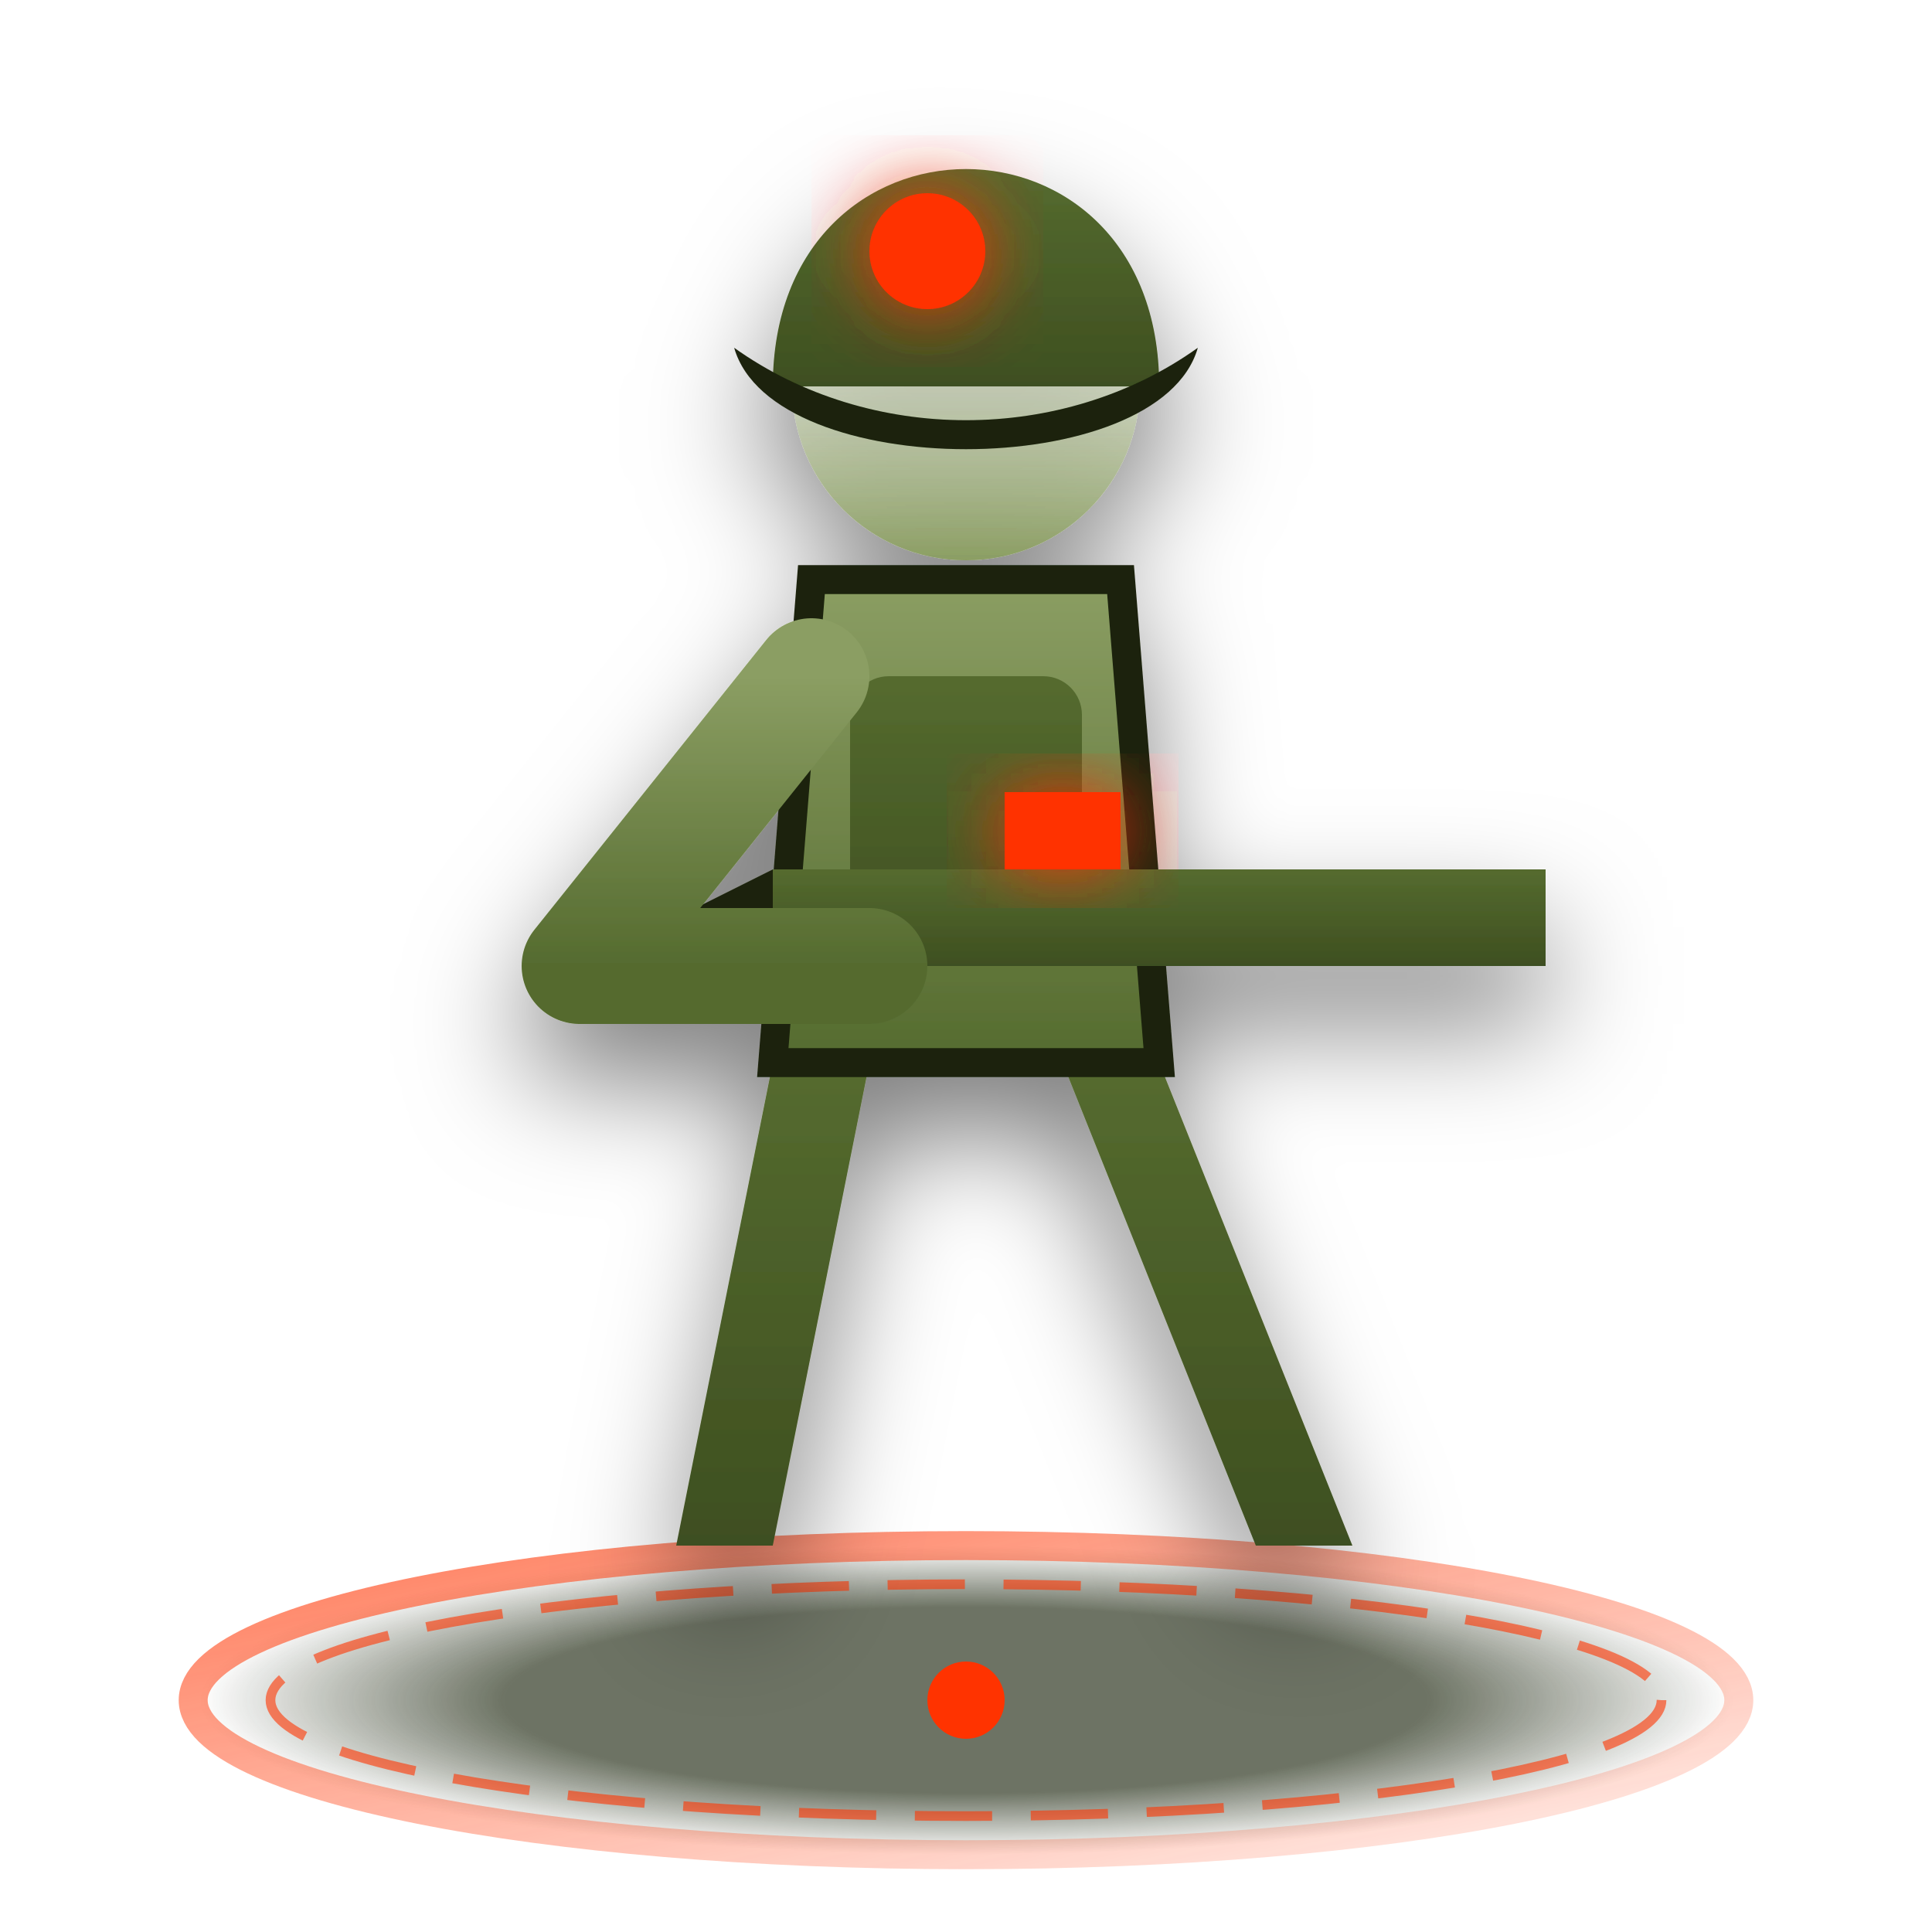
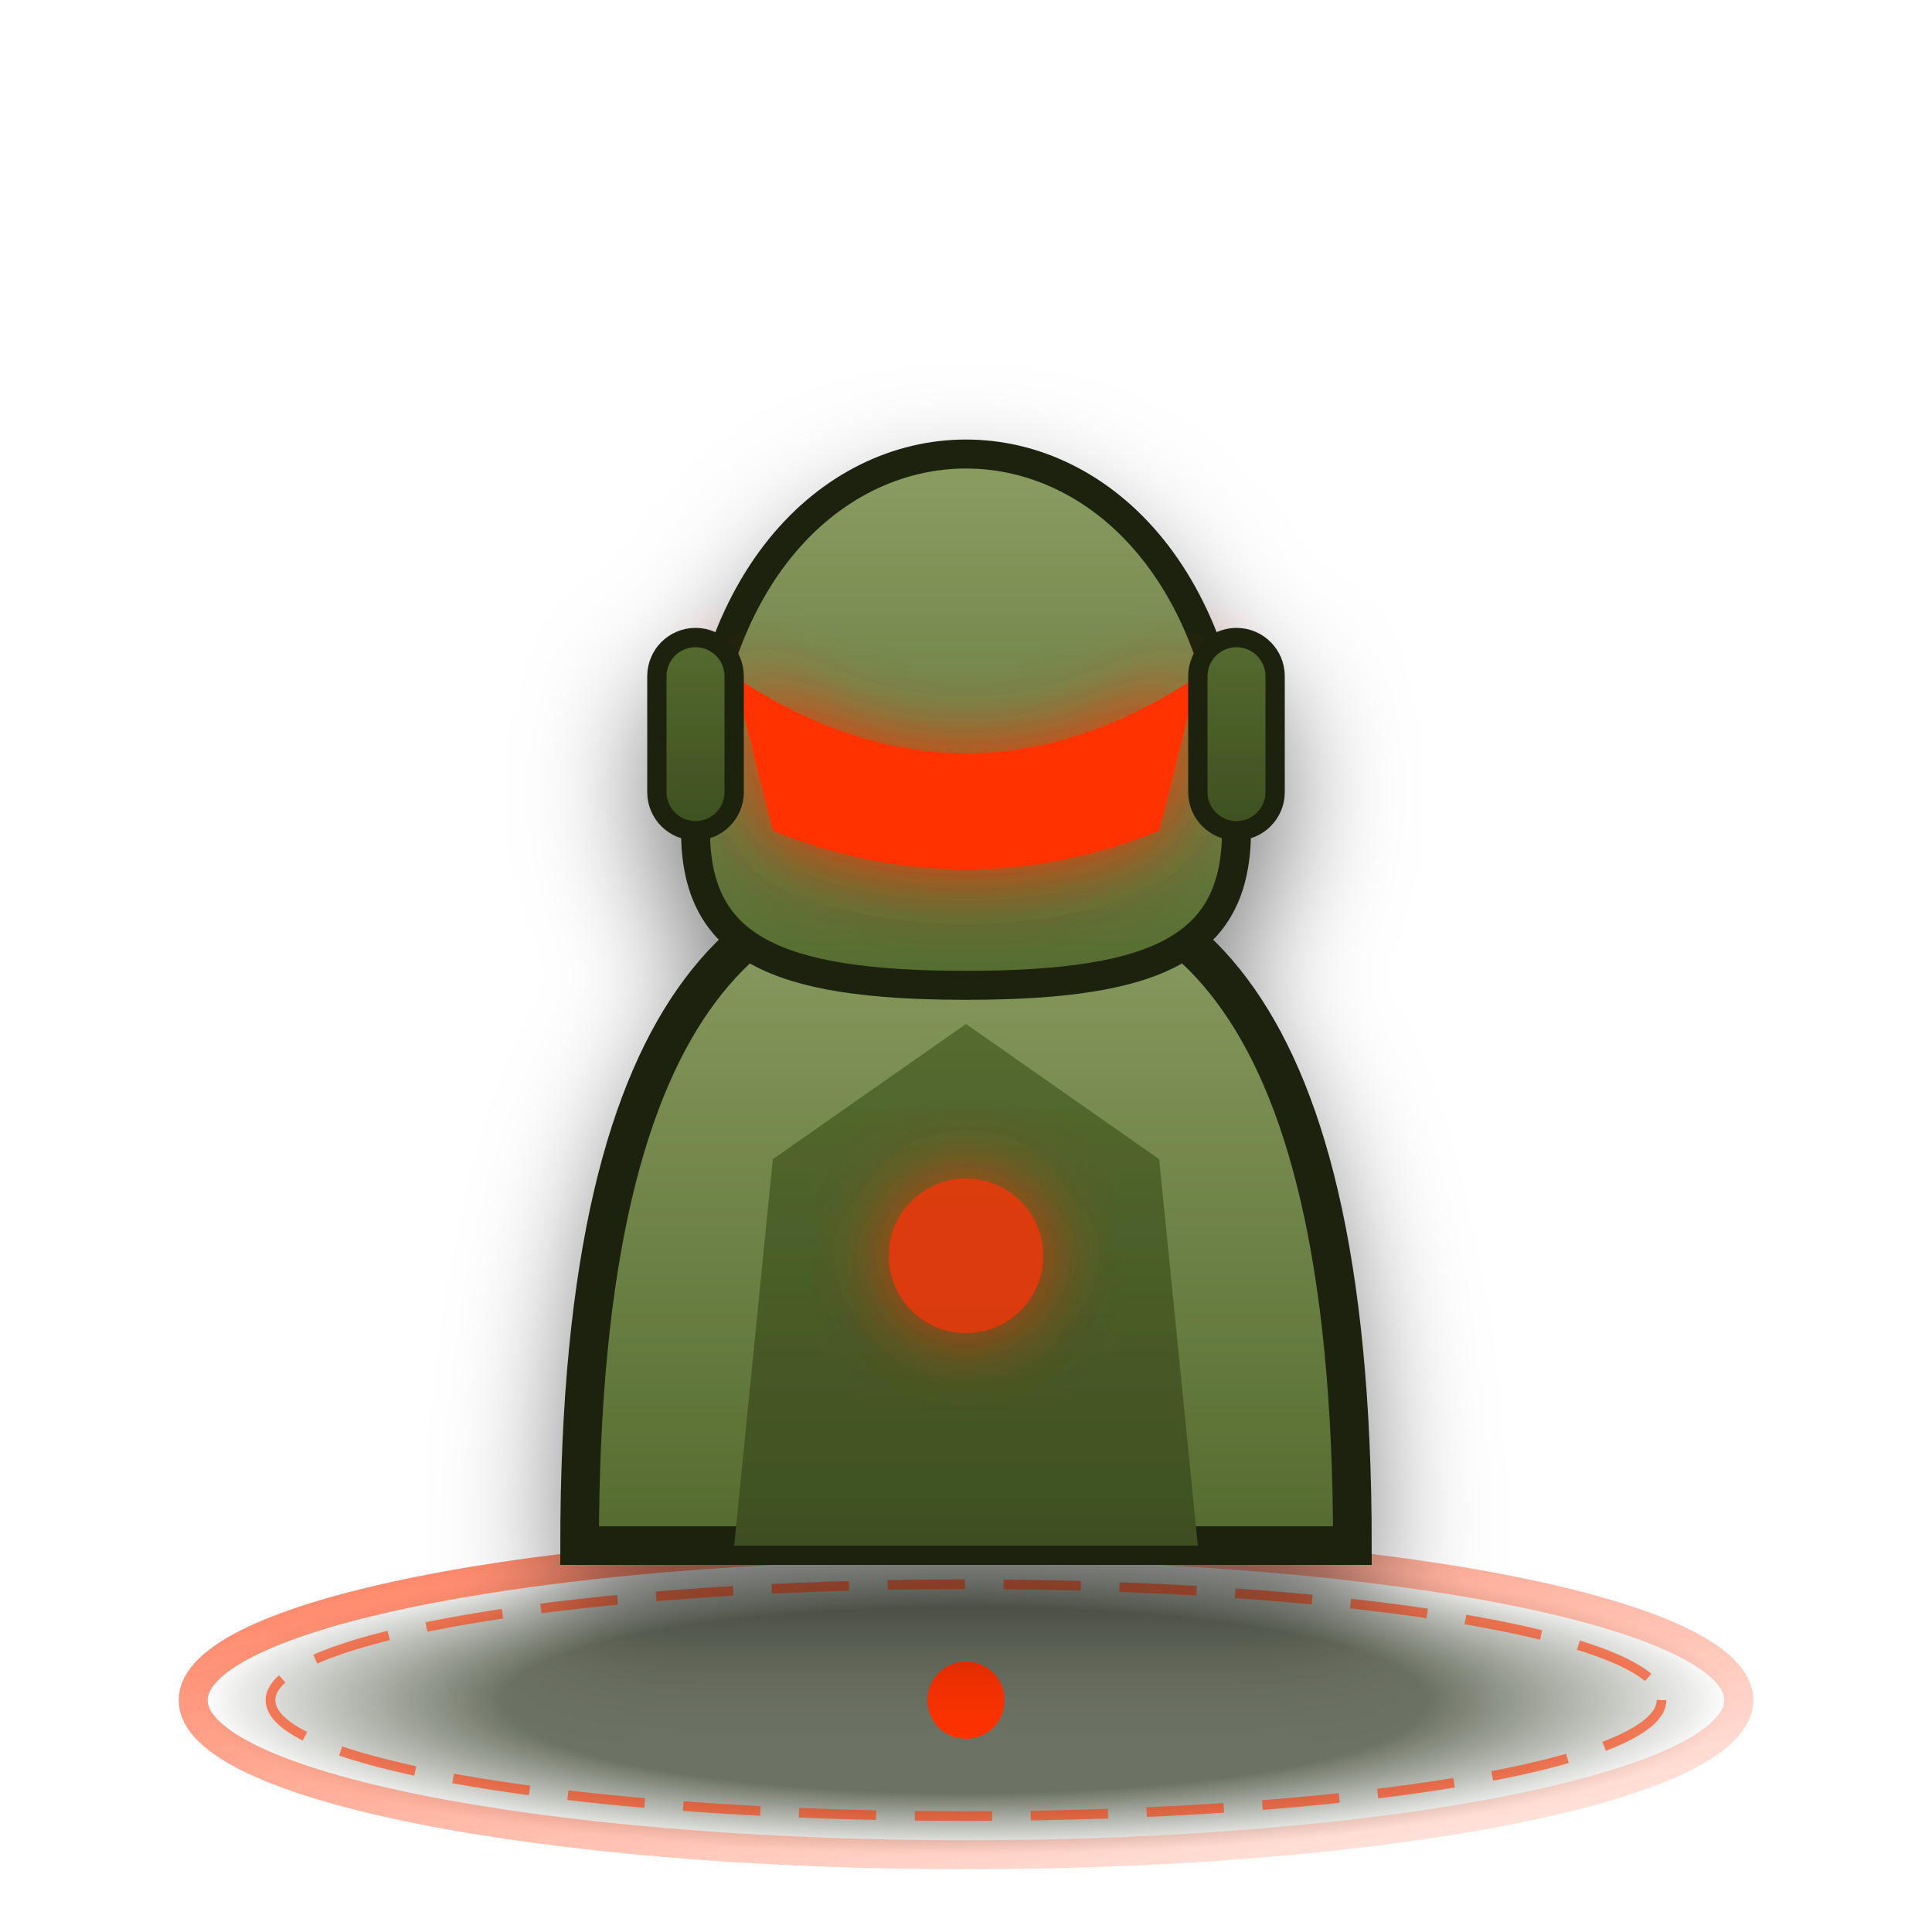
<svg xmlns="http://www.w3.org/2000/svg" viewBox="0 0 100 100">
  <defs>
    <filter id="drop-shadow" x="-20%" y="-20%" width="140%" height="140%">
      <feDropShadow dx="0" dy="3" stdDeviation="3" flood-color="rgba(0,0,0,0.5)" />
    </filter>
    <filter id="glow" x="-50%" y="-50%" width="200%" height="200%">
      <feGaussianBlur stdDeviation="2" result="blur" />
      <feMerge>
        <feMergeNode in="blur" />
        <feMergeNode in="SourceGraphic" />
      </feMerge>
    </filter>
    <linearGradient id="mainGrad" x1="0%" y1="0%" x2="0%" y2="100%">
      <stop offset="0%" stop-color="#8b9e63" />
      <stop offset="100%" stop-color="#556b2f" />
    </linearGradient>
    <linearGradient id="lightGrad" x1="0%" y1="0%" x2="0%" y2="100%">
      <stop offset="0%" stop-color="#ffffff" stop-opacity="0.3" />
      <stop offset="100%" stop-color="#8b9e63" />
    </linearGradient>
    <linearGradient id="darkGrad" x1="0%" y1="0%" x2="0%" y2="100%">
      <stop offset="0%" stop-color="#556b2f" />
      <stop offset="100%" stop-color="#3e4f20" />
    </linearGradient>
    <linearGradient id="accentGrad" x1="0%" y1="0%" x2="100%" y2="100%">
      <stop offset="0%" stop-color="#ff3300" stop-opacity="0.8" />
      <stop offset="100%" stop-color="#ff3300" stop-opacity="0.1" />
    </linearGradient>
    <radialGradient id="baseGrad" cx="50%" cy="50%" r="50%">
      <stop offset="60%" stop-color="#1a240c" stop-opacity="0.8" />
      <stop offset="100%" stop-color="#1a240c" stop-opacity="0" />
    </radialGradient>
  </defs>
  <ellipse cx="50" cy="88" rx="40" ry="8" fill="url(#baseGrad)" stroke="url(#accentGrad)" stroke-width="1.5" opacity="0.8" />
  <ellipse cx="50" cy="88" rx="36" ry="6" fill="none" stroke="#ff3300" stroke-width="0.5" opacity="0.6" stroke-dasharray="4 2" />
  <circle cx="50" cy="88" r="2" fill="#ff3300" />
  <g filter="url(#drop-shadow)">
    <g transform="translate(0,-5)">
-       <path d="M 45 60 L 40 85 L 35 85 L 40 60 Z" fill="url(#darkGrad)" />
-       <path d="M 55 60 L 65 85 L 70 85 L 60 60 Z" fill="url(#darkGrad)" />
-       <polygon points="42,35 58,35 60,60 40,60" fill="url(#mainGrad)" stroke="#1a240c" stroke-width="1.5" />
-       <rect x="44" y="40" width="12" height="15" fill="url(#darkGrad)" rx="2" />
-       <rect x="40" y="50" width="40" height="5" fill="url(#darkGrad)" />
-       <polygon points="40,50 32,54 32,58 40,54" fill="#1a240c" />
-       <rect x="52" y="46" width="6" height="4" fill="#ff3300" filter="url(#glow)" />
-       <path d="M 42 40 L 30 55 L 45 55" fill="none" stroke="url(#mainGrad)" stroke-width="6" stroke-linecap="round" stroke-linejoin="round" />
-       <circle cx="50" cy="25" r="9" fill="url(#lightGrad)" />
-       <path d="M 40 25 C 40 10, 60 10, 60 25 Z" fill="url(#darkGrad)" />
-       <path d="M 38 23 C 45 28, 55 28, 62 23 C 60 30, 40 30, 38 23 Z" fill="#1a240c" />
-       <circle cx="48" cy="18" r="3" fill="#ff3300" filter="url(#glow)" />
+       <path d="M 30 85 C 30 55, 40 50, 50 50 C 60 50, 70 55, 70 85 Z" fill="url(#mainGrad)" stroke="#1a240c" stroke-width="2" />
+       <path d="M 38 85 L 40 65 L 50 58 L 60 65 L 62 85 Z" fill="url(#darkGrad)" />
+       <circle cx="50" cy="70" r="4" fill="#ff3300" filter="url(#glow)" opacity="0.8" />
+       <rect x="43" y="45" width="14" height="10" fill="#1a240c" />
+       <path d="M 36 48 C 36 22, 64 22, 64 48 C 64 54, 60 56, 50 56 C 40 56, 36 54, 36 48 Z" fill="url(#mainGrad)" stroke="#1a240c" stroke-width="1.5" />
+       <path d="M 38 40 Q 50 48 62 40 L 60 48 Q 50 52 40 48 Z" fill="#ff3300" filter="url(#glow)" />
+       <rect x="34" y="38" width="4" height="10" rx="2" fill="url(#darkGrad)" stroke="#1a240c" stroke-width="1" />
+       <rect x="62" y="38" width="4" height="10" rx="2" fill="url(#darkGrad)" stroke="#1a240c" stroke-width="1" />
    </g>
  </g>
</svg>
